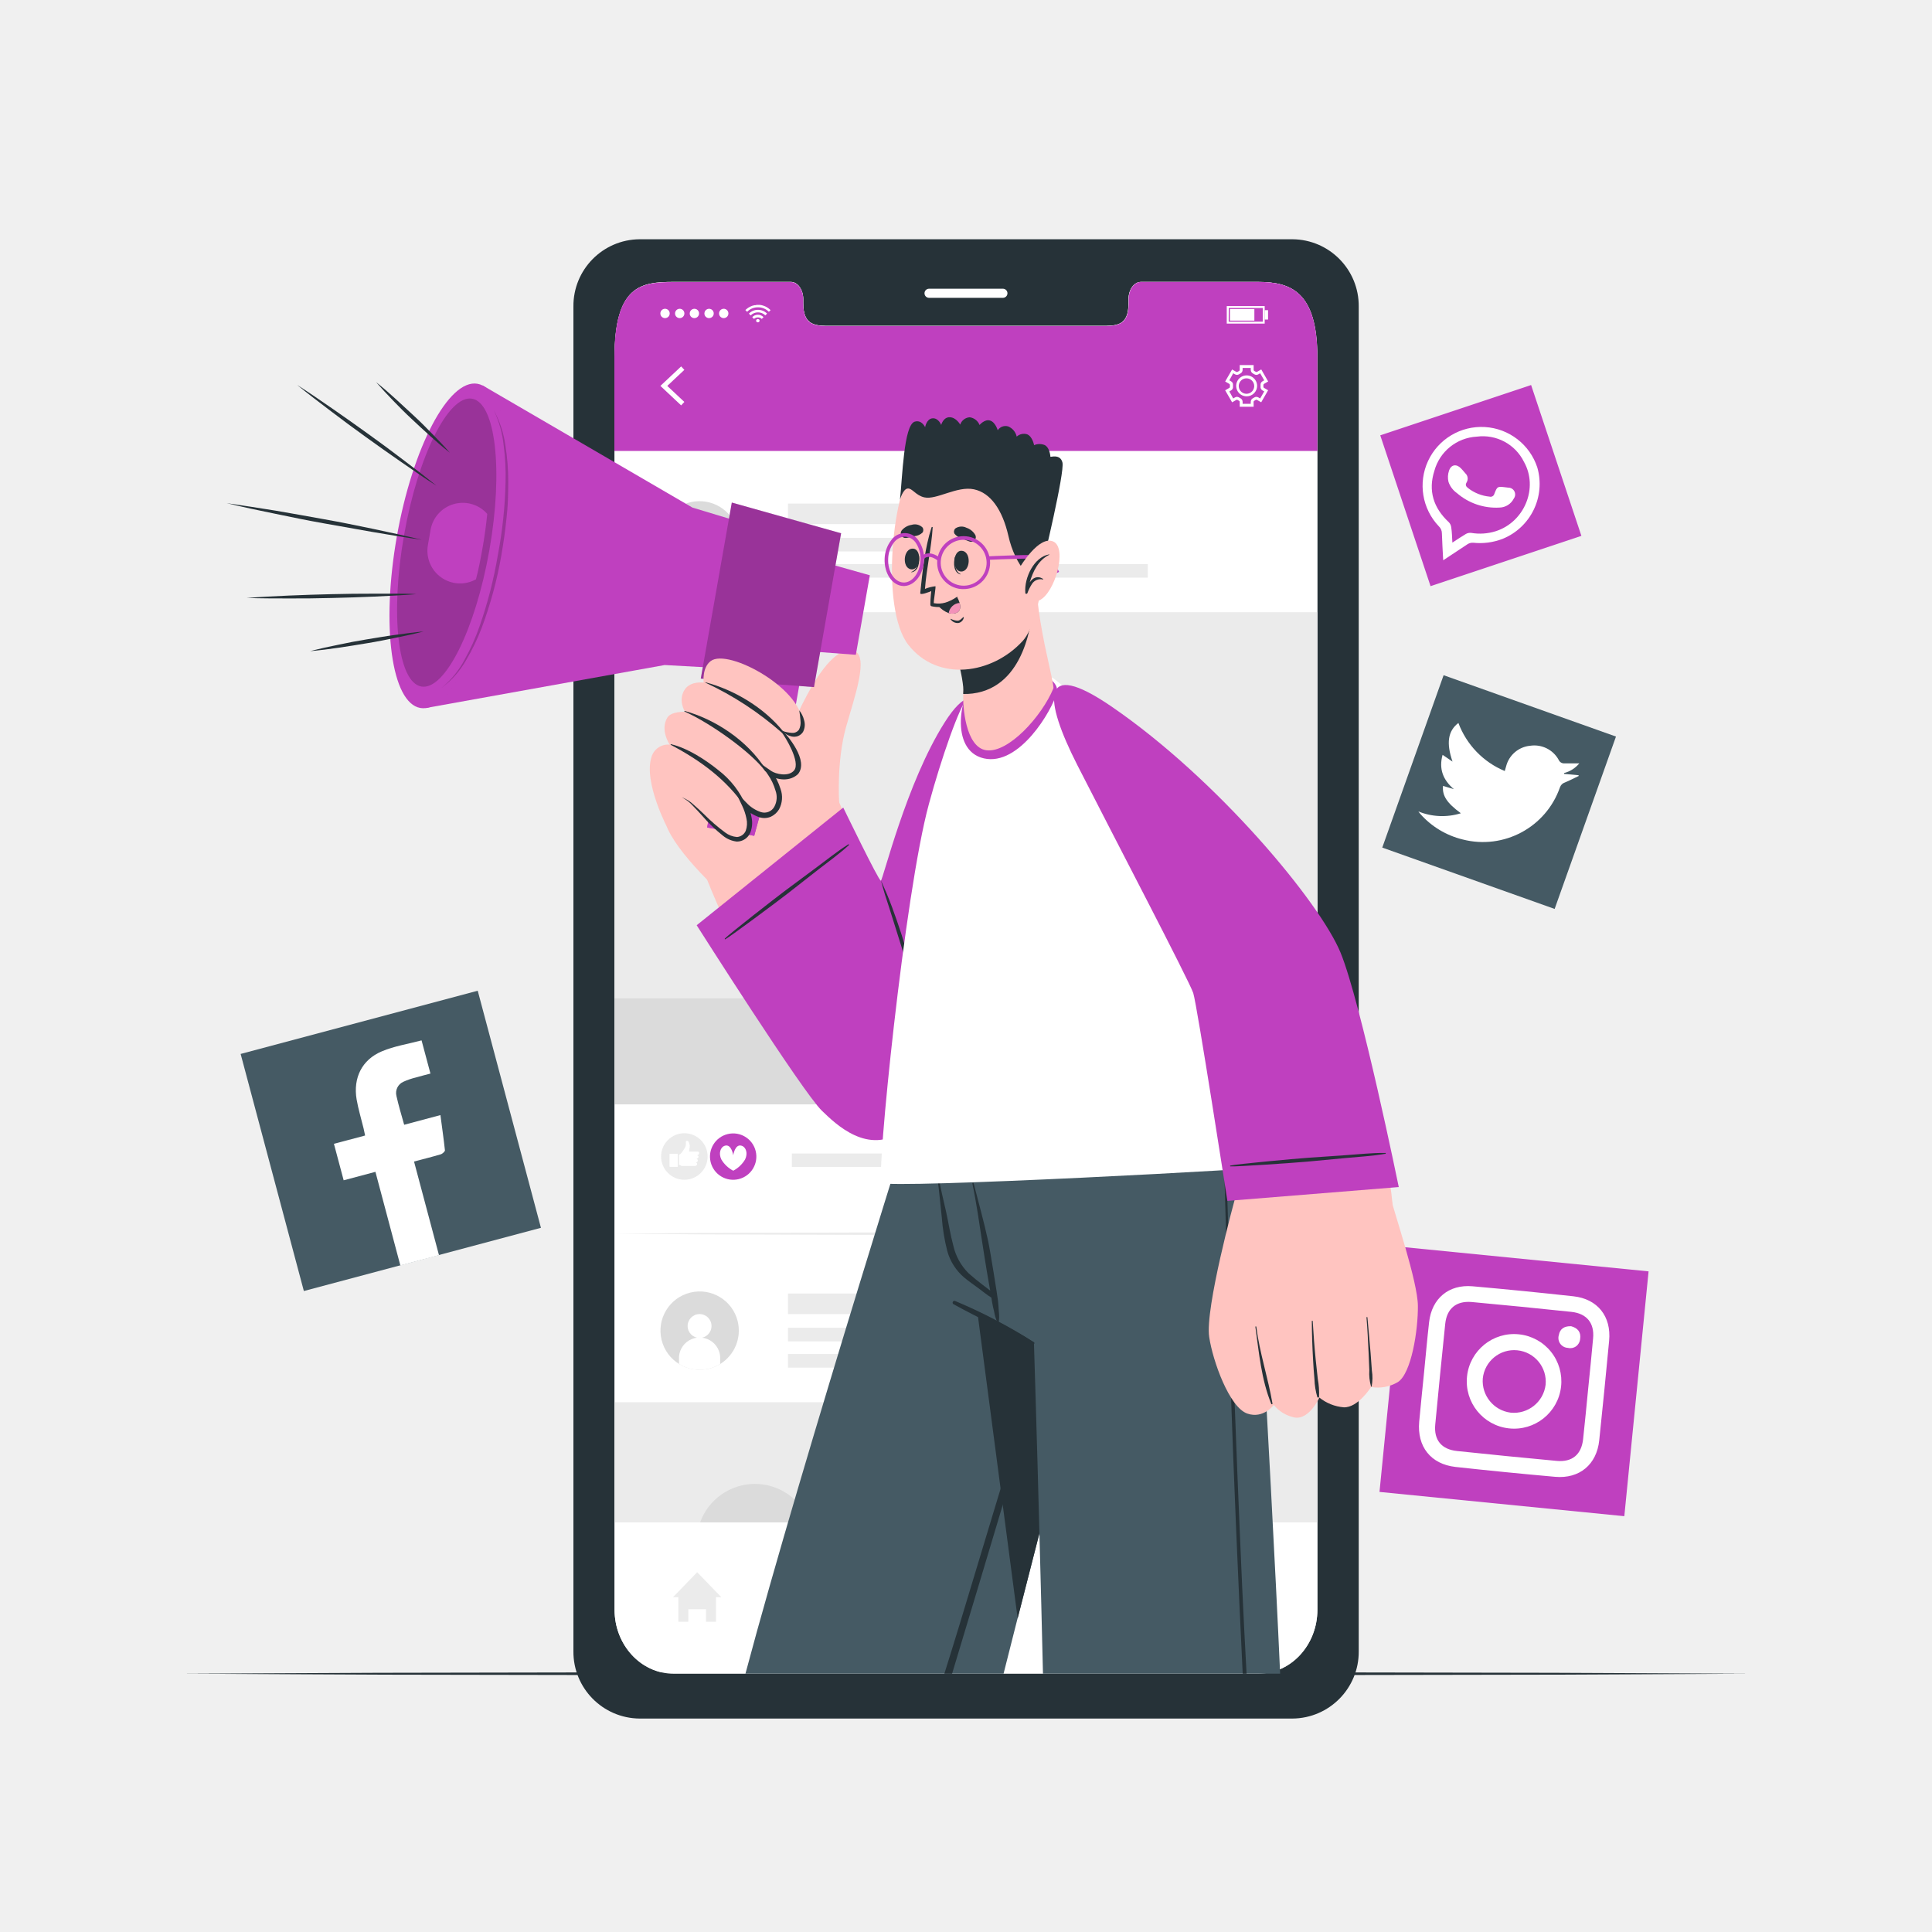
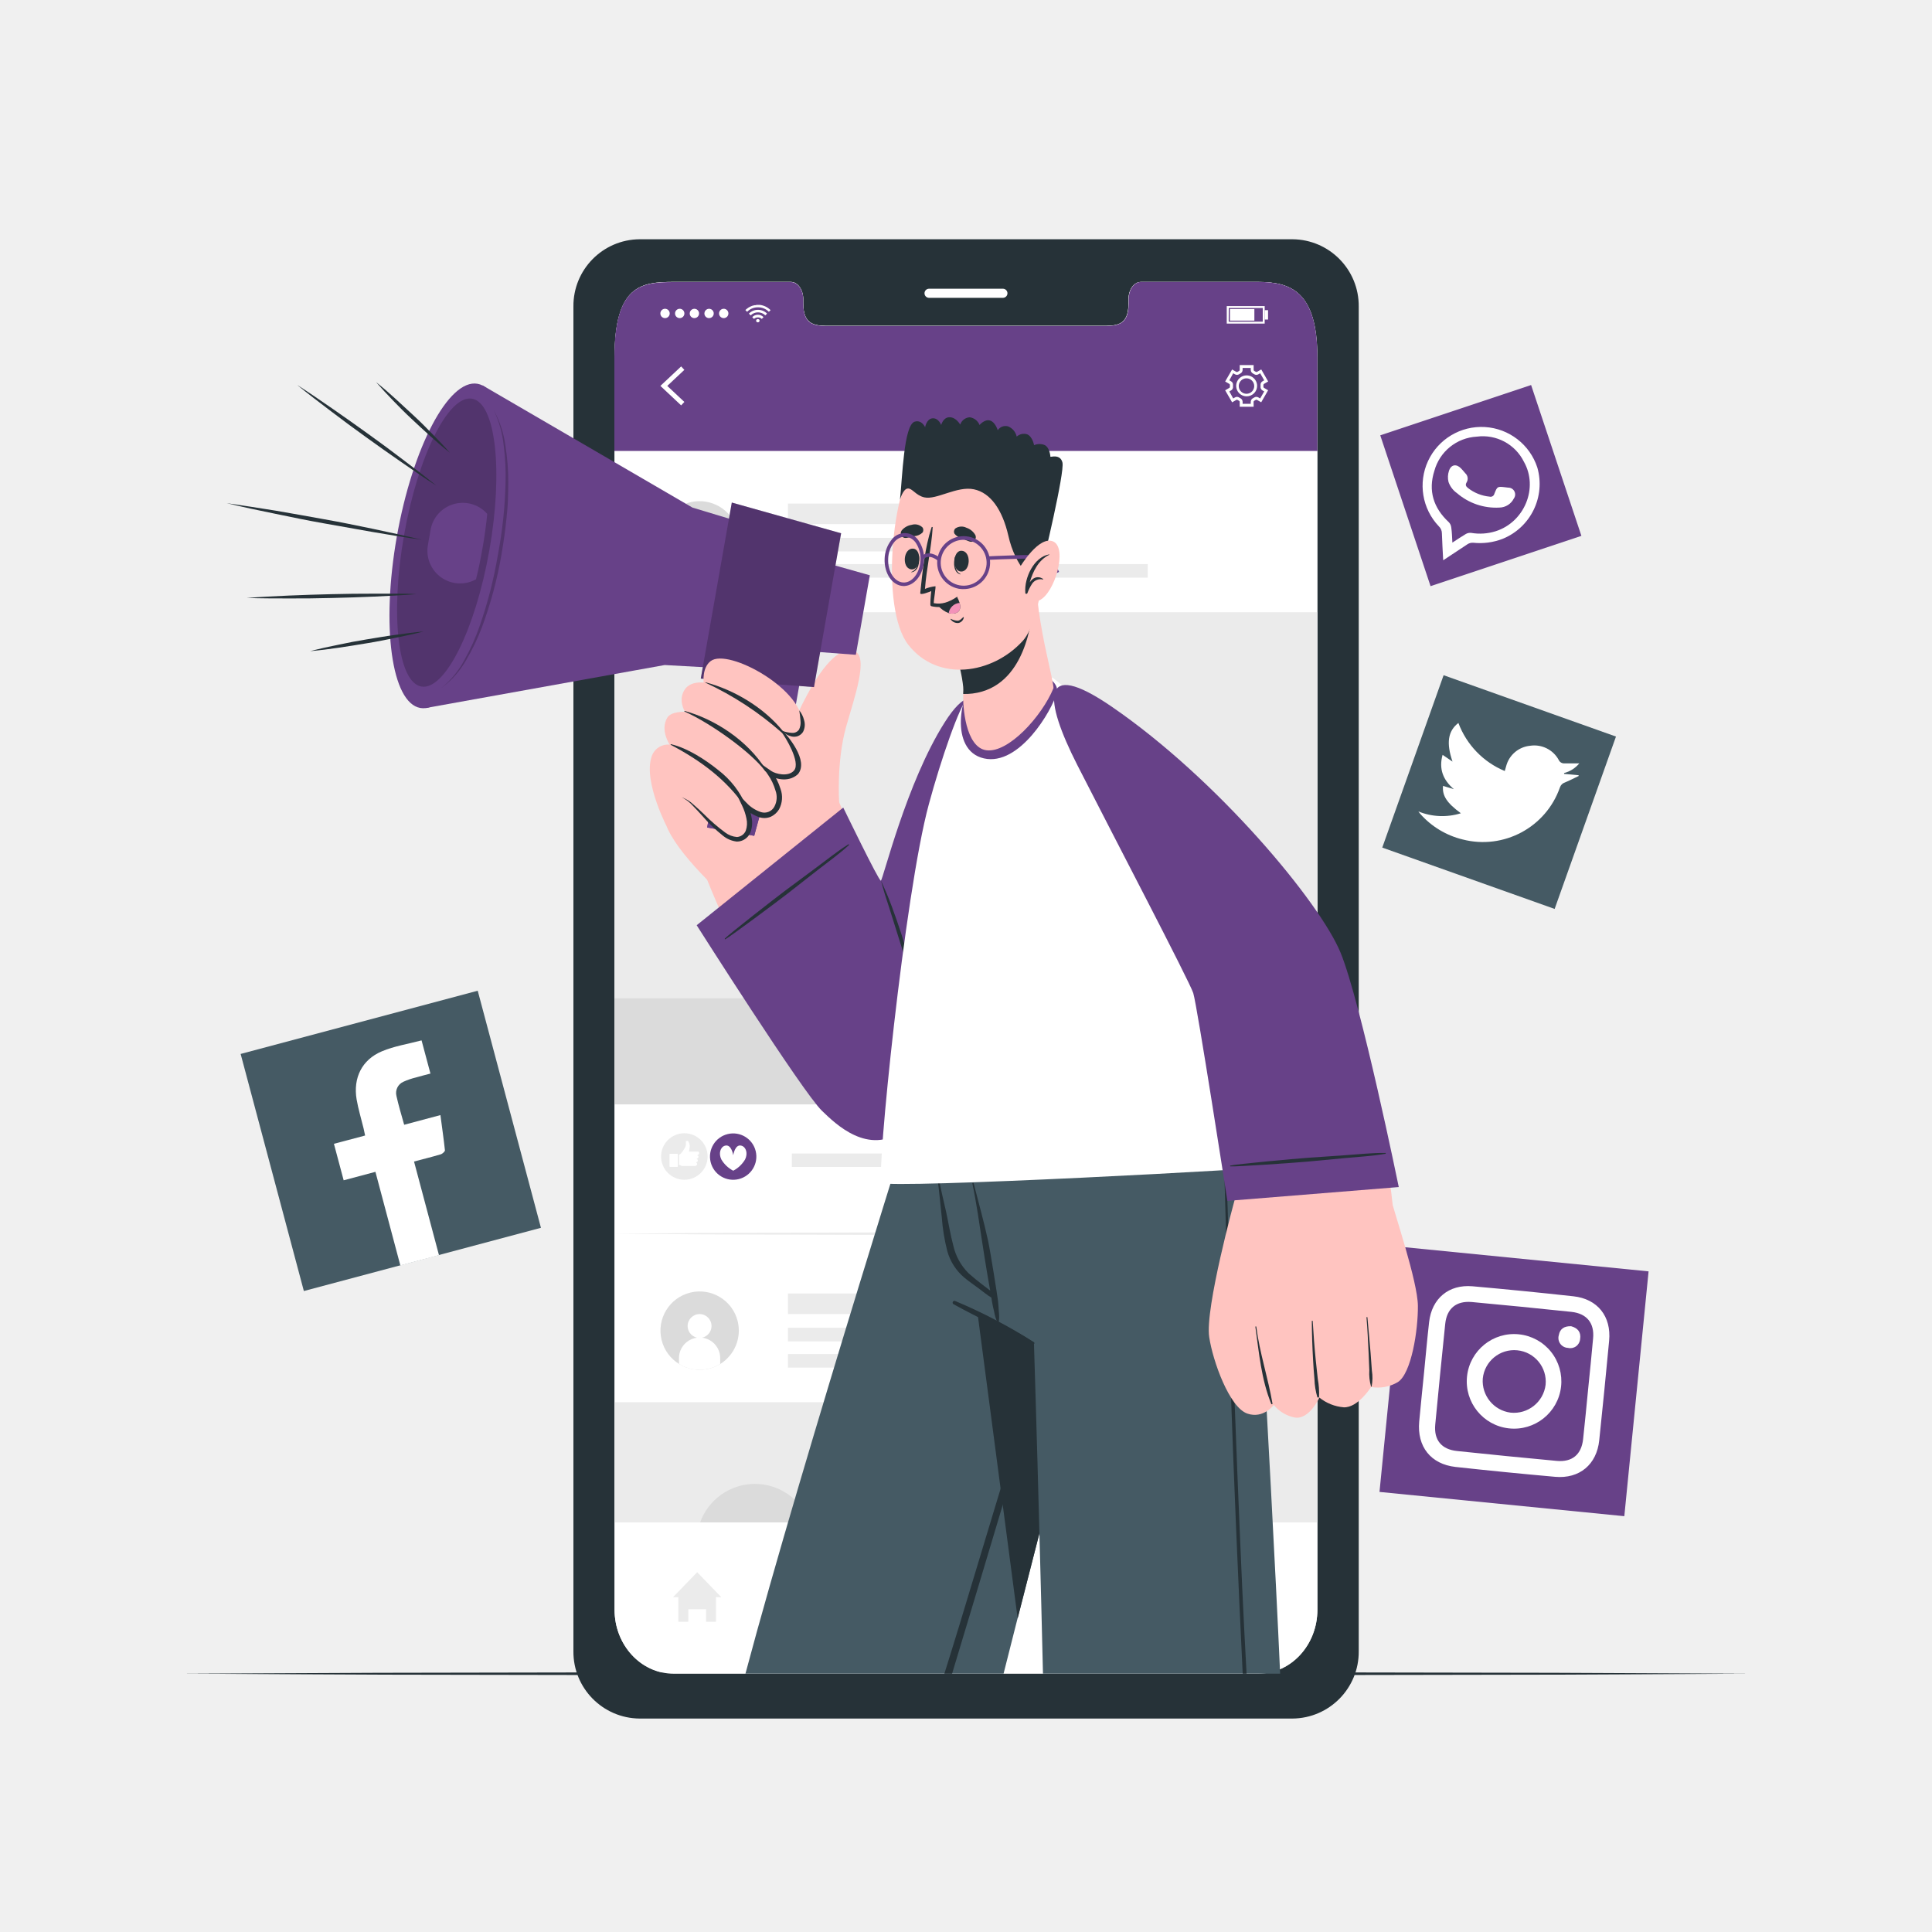
<svg xmlns="http://www.w3.org/2000/svg" viewBox="0 0 500 500">
  <g id="freepik--Floor--inject-194">
    <polygon points="46.98 433.16 97.74 432.92 148.49 432.83 250 432.66 351.51 432.83 402.26 432.92 453.01 433.16 402.26 433.4 351.51 433.49 250 433.66 148.49 433.49 97.74 433.4 46.98 433.16" style="fill:#263238" />
  </g>
  <g id="freepik--Device--inject-194">
    <path d="M334.51,61.92h-169a17.26,17.26,0,0,0-17.11,17.42v348a17.27,17.27,0,0,0,17.11,17.42h169a17.28,17.28,0,0,0,17.13-17.42v-348A17.27,17.27,0,0,0,334.51,61.92Zm6.43,354.67c0,9.16-6.86,16.57-15.31,16.57H174.39c-8.49,0-15.34-7.41-15.34-16.57V92.53c0-18.66,6.85-19.57,15.34-19.57h30.29c1.76,0,3.2,2,3.2,4.48v1.07c0,5.81,3.18,5.83,7.09,5.83h70c4,0,7.09,0,7.09-5.83V77.44c0-2.48,1.42-4.48,3.22-4.48h30.3c8.45,0,15.31,2.48,15.31,19.57Z" style="fill:#263238" />
    <path d="M259.55,77.08H240.44a1.18,1.18,0,0,1-1.18-1.18h0a1.18,1.18,0,0,1,1.18-1.18h19.11a1.18,1.18,0,0,1,1.18,1.18h0A1.18,1.18,0,0,1,259.55,77.08Z" style="fill:#fff" />
    <path d="M340.94,92.53V416.59c0,9.16-6.86,16.57-15.31,16.57H174.39c-8.49,0-15.34-7.41-15.34-16.57V92.53c0-18.66,6.85-19.57,15.34-19.57h30.29c1.76,0,3.2,2,3.2,4.48v1.07c0,5.81,3.18,5.83,7.09,5.83h70c4,0,7.09,0,7.09-5.83V77.44c0-2.48,1.42-4.48,3.22-4.48h30.3C334.08,73,340.94,75.44,340.94,92.53Z" style="fill:#fff" />
-     <path d="M340.94,92.53v24.18H159V92.53C159,73.87,165.9,73,174.38,73h30.3c1.76,0,3.2,2,3.2,4.48v1.07c0,5.81,3.18,5.83,7.08,5.83H285c3.94,0,7.1,0,7.1-5.83V77.44c0-2.48,1.42-4.48,3.21-4.48h30.29C334.08,73,340.94,75.44,340.94,92.53Z" style="fill:#BF40BF" />
+     <path d="M340.94,92.53v24.18H159V92.53C159,73.87,165.9,73,174.38,73h30.3c1.76,0,3.2,2,3.2,4.48v1.07c0,5.81,3.18,5.83,7.08,5.83H285c3.94,0,7.1,0,7.1-5.83V77.44c0-2.48,1.42-4.48,3.21-4.48h30.29C334.08,73,340.94,75.44,340.94,92.53Z" style="fill:#674188" />
    <polygon points="176.28 104.91 170.91 99.87 176.28 94.83 177.11 95.72 172.69 99.87 177.11 104.02 176.28 104.91" style="fill:#fff" />
    <path d="M324.44,105.26h-3.6V104a.31.31,0,0,0-.17-.27c-.14-.07-.27-.15-.4-.23a.31.31,0,0,0-.32,0l-1.08.62-1.8-3.11,1.09-.63a.29.29,0,0,0,.14-.28,1.69,1.69,0,0,1,0-.23,1.77,1.77,0,0,1,0-.23.29.29,0,0,0-.14-.28l-1.09-.63,1.8-3.11,1.08.62a.31.31,0,0,0,.32,0c.13-.08.26-.16.4-.23a.31.31,0,0,0,.17-.27V94.48h3.6v1.25a.31.31,0,0,0,.17.27l.4.23a.31.31,0,0,0,.32,0l1.08-.62,1.79,3.11-1.08.63a.3.3,0,0,0-.15.28,1.77,1.77,0,0,1,0,.23v.22a.28.28,0,0,0,.14.29l1.08.63-1.79,3.11-1.09-.62a.29.29,0,0,0-.31,0l-.4.23a.31.31,0,0,0-.17.27Zm-2.85-.75h2.1V104a1.06,1.06,0,0,1,.57-.94,2.27,2.27,0,0,0,.34-.19,1,1,0,0,1,1.1,0l.43.25,1.05-1.82-.44-.25a1,1,0,0,1-.51-1v-.38a1,1,0,0,1,.52-1l.43-.25-1.05-1.82-.43.25a1,1,0,0,1-1.1,0,2.79,2.79,0,0,0-.33-.19,1.05,1.05,0,0,1-.58-.94v-.5h-2.1v.5a1.05,1.05,0,0,1-.58.94,2.17,2.17,0,0,0-.33.19,1,1,0,0,1-1.1,0l-.43-.25-1,1.82.43.25a1,1,0,0,1,.52,1,1.81,1.81,0,0,0,0,.38,1,1,0,0,1-.52,1l-.43.25,1,1.82.43-.25a1,1,0,0,1,1.1,0,2.79,2.79,0,0,0,.33.19,1.05,1.05,0,0,1,.58.94Zm1.05-1.94a2.71,2.71,0,1,1,2.7-2.7A2.71,2.71,0,0,1,322.64,102.57Zm0-4.66a2,2,0,1,0,1.95,2A2,2,0,0,0,322.64,97.91Z" style="fill:#fff" />
    <g id="freepik--u5Zjqx--inject-194">
      <path d="M199.45,80.24l-.29.29c-.06,0-.11.11-.17.17a3.9,3.9,0,0,0-2.82-1.17,3.86,3.86,0,0,0-2.82,1.17l-.16-.17-.29-.29h0l0,0,.37-.32a4.06,4.06,0,0,1,.86-.55,4.18,4.18,0,0,1,1.13-.38c.19,0,.38,0,.57-.08h.5l.38,0a4.51,4.51,0,0,1,1,.25,4.58,4.58,0,0,1,.71.33,4.48,4.48,0,0,1,.67.47l.31.28Z" style="fill:#fff" />
      <path d="M194.27,81.62c-.15-.16-.3-.31-.46-.46a3.32,3.32,0,0,1,4.71,0l-.46.46a2.68,2.68,0,0,0-3.79,0Z" style="fill:#fff" />
      <path d="M197.6,82.08l-.46.46a1.31,1.31,0,0,0-1-.4,1.35,1.35,0,0,0-1,.4l-.46-.46A2,2,0,0,1,197.6,82.08Z" style="fill:#fff" />
      <path d="M196.58,83a.41.41,0,0,1-.41.41.42.42,0,1,1,0-.83A.41.41,0,0,1,196.58,83Z" style="fill:#fff" />
    </g>
    <path d="M170.9,81.12a1.21,1.21,0,1,1,1.21,1.21A1.21,1.21,0,0,1,170.9,81.12Z" style="fill:#fff" />
    <path d="M174.7,81.12a1.21,1.21,0,1,1,1.21,1.21A1.21,1.21,0,0,1,174.7,81.12Z" style="fill:#fff" />
    <path d="M178.5,81.12a1.21,1.21,0,1,1,1.2,1.21A1.2,1.2,0,0,1,178.5,81.12Z" style="fill:#fff" />
    <path d="M182.3,81.12a1.21,1.21,0,1,1,1.2,1.21A1.2,1.2,0,0,1,182.3,81.12Z" style="fill:#fff" />
    <path d="M186.09,81.12a1.21,1.21,0,1,1,1.21,1.21A1.21,1.21,0,0,1,186.09,81.12Z" style="fill:#fff" />
    <path d="M327.3,83.75h-9.82V79.21h9.82Zm-9.32-.5h8.82V79.71H318Z" style="fill:#fff" />
    <rect x="318.3" y="79.98" width="6.33" height="3" style="fill:#fff" />
    <rect x="327.3" y="80.27" width="0.87" height="2.43" style="fill:#fff" />
    <polygon points="186.68 413.35 185.3 413.35 185.3 419.7 182.72 419.7 182.72 416.46 178.14 416.46 178.14 419.7 175.56 419.7 175.56 413.35 174.17 413.35 180.43 406.89 186.68 413.35" style="fill:#ebebeb" />
    <rect x="310.75" y="406.89" width="15.08" height="2.15" style="fill:#ebebeb" />
    <rect x="310.75" y="412.22" width="15.08" height="2.15" style="fill:#ebebeb" />
    <rect x="310.75" y="417.55" width="15.08" height="2.15" style="fill:#ebebeb" />
    <path d="M186.39,148.52a9.93,9.93,0,0,1-2.93,1.23,10.17,10.17,0,1,1,2.93-1.23Z" style="fill:#dbdbdb" />
    <path d="M184.14,138.73a3.09,3.09,0,1,1-3.09-3.09A3.09,3.09,0,0,1,184.14,138.73Z" style="fill:#fff" />
    <path d="M186.39,147.25v1.27a9.93,9.93,0,0,1-2.93,1.23,10.11,10.11,0,0,1-7.74-1.23v-1.27a5.34,5.34,0,1,1,10.67,0Z" style="fill:#fff" />
    <rect x="203.93" y="130.32" width="64.51" height="5.32" style="fill:#ebebeb" />
    <rect x="203.93" y="139.19" width="56.31" height="3.52" style="fill:#ebebeb" />
    <rect x="203.93" y="145.98" width="93.11" height="3.52" style="fill:#ebebeb" />
    <rect x="159.05" y="158.45" width="181.87" height="127.36" transform="translate(499.96 444.25) rotate(180)" style="fill:#ebebeb" />
    <path d="M180.3,194.65a15.07,15.07,0,1,0,15.07-15.07A15.07,15.07,0,0,0,180.3,194.65Z" style="fill:#dbdbdb" />
    <polygon points="239.8 258.1 340.94 258.1 290.37 189.56 239.8 258.1" style="fill:#c7c7c7" />
    <polygon points="200.16 258.43 283.66 258.43 241.91 213.79 200.16 258.43" style="fill:#dbdbdb" />
    <rect x="159.05" y="258.37" width="181.87" height="27.44" style="fill:#dbdbdb" />
    <path d="M186.39,353a10.19,10.19,0,0,1-2.93,1.22,10.14,10.14,0,1,1,7.46-12.26A10.17,10.17,0,0,1,186.39,353Z" style="fill:#dbdbdb" />
    <path d="M184.14,343.17a3.09,3.09,0,1,1-3.09-3.09A3.09,3.09,0,0,1,184.14,343.17Z" style="fill:#fff" />
    <path d="M186.39,351.69V353a10.19,10.19,0,0,1-2.93,1.22,10.07,10.07,0,0,1-7.74-1.23v-1.27a5.34,5.34,0,1,1,10.67,0Z" style="fill:#fff" />
    <rect x="203.93" y="334.76" width="82.97" height="5.32" style="fill:#ebebeb" />
    <rect x="203.93" y="343.63" width="105.91" height="3.52" style="fill:#ebebeb" />
    <rect x="203.93" y="350.42" width="36.08" height="3.52" style="fill:#ebebeb" />
    <rect x="159.05" y="362.89" width="181.87" height="31.11" style="fill:#ebebeb" />
    <path d="M209.55,394H181.19a15.07,15.07,0,0,1,28.36,0Z" style="fill:#dbdbdb" />
    <circle cx="177.11" cy="299.3" r="6.02" style="fill:#ebebeb" />
    <g id="freepik--xsrjp0--inject-194">
      <path d="M176.29,301.7c-.16-.1-.3-.25-.51-.23s-.06-.05-.06-.1c0-.8,0-1.6,0-2.4a.13.13,0,0,1,.07-.14c.61-.31.88-.92,1.26-1.44a2.41,2.41,0,0,0,.44-1.82c0-.18.06-.26.22-.3a.41.41,0,0,1,.46.15,3.25,3.25,0,0,1,.35,1.05,4.61,4.61,0,0,1-.11.9c0,.22-.08.44-.12.66.05,0,.11,0,.17,0h2c.29,0,.43.08.47.27a.54.54,0,0,1-.3.59c-.05,0-.14,0-.15.08s.09.07.14.11c.24.16.2.51-.09.71-.06.05-.2,0-.2.13s.12.08.18.13a.46.46,0,0,1-.2.71.61.61,0,0,0-.12.05s-.06,0,0,.09a.4.4,0,0,1,0,.72l-.08.06a.58.58,0,0,1-.36.08h-3.19A.4.4,0,0,1,176.29,301.7Z" style="fill:#fff;fill-rule:evenodd" />
      <path d="M173.27,300.29v-1.53c0-.11,0-.16.14-.16h1.86c.12,0,.14,0,.14.15v3.08c0,.13,0,.17-.16.16h-1.81c-.15,0-.17-.05-.17-.19C173.28,301.3,173.27,300.8,173.27,300.29Z" style="fill:#fff;fill-rule:evenodd" />
    </g>
-     <path d="M183.91,300.73a6,6,0,1,1,7.28,4.42A6,6,0,0,1,183.91,300.73Z" style="fill:#BF40BF" />
+     <path d="M183.91,300.73a6,6,0,1,1,7.28,4.42A6,6,0,0,1,183.91,300.73Z" style="fill:#674188" />
    <path d="M192.83,300.06a7.74,7.74,0,0,1-3.07,2.92,7.73,7.73,0,0,1-3.08-2.92c-.75-1.53-.27-3.19.92-3.55,1.72-.52,2.16,2.47,2.16,2.47s.44-3,2.15-2.47C193.11,296.87,193.59,298.53,192.83,300.06Z" style="fill:#fff" />
    <rect x="204.93" y="298.52" width="85.45" height="3.48" style="fill:#ebebeb" />
    <polygon points="159.04 319.27 181.78 319.09 204.51 319.02 249.98 318.9 295.45 319.02 318.18 319.09 340.92 319.27 318.18 319.45 295.45 319.52 249.98 319.65 204.51 319.52 181.78 319.45 159.04 319.27" style="fill:#ebebeb" />
  </g>
  <g id="freepik--Icons--inject-194">
    <rect x="69.38" y="263.51" width="63.5" height="63.5" transform="translate(-72.65 36.02) rotate(-14.93)" style="fill:#455a64" />
    <path d="M97.16,303.27l-8.22,2.19c-.86-3.21-1.67-6.24-2.52-9.44l8.07-2.15c-.16-.73-.26-1.3-.4-1.86-.61-2.5-1.37-5-1.8-7.49-.93-5.56,1.37-10.27,6.54-12.44,3.22-1.36,6.78-1.9,10.27-2.83.79,2.93,1.5,5.6,2.3,8.59-1.25.33-2.5.64-3.73,1a17.78,17.78,0,0,0-3.25,1.11,3.17,3.17,0,0,0-1.82,3.68c.54,2.44,1.26,4.84,2,7.46l9.38-2.51c.42,3.2.85,6.16,1.17,9.13,0,.29-.59.83-1,1-2.25.67-4.52,1.24-7,1.89,2.16,8.13,4.29,16.12,6.46,24.24l-10,2.66C101.48,319.44,99.34,311.45,97.16,303.27Z" style="fill:#fff" />
-     <rect x="360.02" y="325.71" width="63.67" height="63.67" transform="translate(37.15 -36.88) rotate(5.66)" style="fill:#BF40BF" />
+     <rect x="360.02" y="325.71" width="63.67" height="63.67" transform="translate(37.15 -36.88) rotate(5.66)" style="fill:#674188" />
    <path d="M416.44,347c.6-6.34-3-10.84-9.24-11.52q-13-1.43-26.1-2.59c-6.16-.54-10.55,3.14-11.25,9.27-.49,4.34-.87,8.69-1.3,13s-.87,8.5-1.26,12.75c-.59,6.49,3,11,9.37,11.73q12.9,1.41,25.82,2.56c6.3.55,10.75-3.19,11.4-9.45Q415.23,359.88,416.44,347Zm-6.73,25.44c-.44,4-2.82,6-6.83,5.64q-12.92-1.2-25.82-2.56c-4-.42-6-2.85-5.62-6.84q1.23-13,2.58-26.05c.41-4,2.86-6,6.84-5.67q12.92,1.19,25.82,2.55c4,.43,6,2.92,5.61,6.89-.38,4.34-.84,8.68-1.27,13S410.19,368.08,409.71,372.42Z" style="fill:#fff" />
    <path d="M393.1,345.32A12.24,12.24,0,1,0,404,358.88,12.23,12.23,0,0,0,393.1,345.32Zm-2.17,20.27a8.27,8.27,0,0,1-7.19-8.81A8.16,8.16,0,0,1,400,358.39,8.26,8.26,0,0,1,390.93,365.59Z" style="fill:#fff" />
    <path d="M408.93,346.59a2.55,2.55,0,0,1-3.16,2.24,2.57,2.57,0,0,1-2.35-3.3c.3-1.69,1.49-2.37,3.2-2.3C408.32,343.69,409.24,344.78,408.93,346.59Z" style="fill:#fff" />
    <rect x="364.31" y="181.3" width="47.35" height="47.35" transform="translate(91.17 -118.21) rotate(19.59)" style="fill:#455a64" />
    <path d="M367.07,210a16.3,16.3,0,0,0,11,.47c-3.66-2.7-4.85-4.54-4.62-7.08l2.8.84c-2.79-2.39-3.92-5.24-2.91-8.88l2.57,1.75c-1.64-4.79-1.21-7.9,1.52-10a21.71,21.71,0,0,0,12,12.44c.14-.47.23-.83.34-1.18A7.12,7.12,0,0,1,396,193a7.2,7.2,0,0,1,7.4,3.68,1.5,1.5,0,0,0,1.44.88c1.26,0,2.51,0,3.88,0a7.47,7.47,0,0,1-3.93,2.5,1.69,1.69,0,0,1,0,.23l3.71.33.09.19c-1.19.57-2.37,1.19-3.59,1.69a2,2,0,0,0-1.28,1.25,21.11,21.11,0,0,1-25.2,13.5,21.42,21.42,0,0,1-10.95-6.61C367.41,210.41,367.24,210.19,367.07,210Z" style="fill:#fff" />
-     <rect x="362.66" y="105.09" width="41.15" height="41.15" transform="translate(-20.07 127.68) rotate(-18.44)" style="fill:#BF40BF" />
+     <rect x="362.66" y="105.09" width="41.15" height="41.15" transform="translate(-20.07 127.68) rotate(-18.44)" style="fill:#674188" />
    <path d="M373.5,145c-.13-2.45-.27-4.72-.34-7a2.45,2.45,0,0,0-.79-1.79A15.22,15.22,0,1,1,397.86,121a15.34,15.34,0,0,1-9,18.46,16.32,16.32,0,0,1-7.61,1,2.43,2.43,0,0,0-1.41.35C377.75,142.18,375.72,143.52,373.5,145Zm2.37-4.57c1.3-.84,2.39-1.59,3.53-2.26a2.27,2.27,0,0,1,1.33-.26,13.54,13.54,0,0,0,6.32-.42c7.48-2.35,11.16-11.25,7.33-18A11.87,11.87,0,0,0,382.21,113a12.06,12.06,0,0,0-11,8.86c-1.64,5.13-.24,9.59,3.72,13.26a2.29,2.29,0,0,1,.65,1.35C375.77,137.72,375.79,139,375.87,140.39Z" style="fill:#fff" />
    <path d="M375,121.83c.54-1.65,1.95-1.83,3.12-.6.46.48.59.65,1.07,1.22a1.87,1.87,0,0,1,.36,2.41c-.37.63-.18,1,.35,1.43a10.71,10.71,0,0,0,5.61,2.24,1,1,0,0,0,1.23-.74c.76-1.93.79-1.92,2.86-1.68l.71.09a1.77,1.77,0,0,1,1.46,2.83,4.25,4.25,0,0,1-3.71,2.33,15.46,15.46,0,0,1-11-3.74,5.86,5.86,0,0,1-2.19-2.9A5.15,5.15,0,0,1,375,121.83Z" style="fill:#fff" />
  </g>
  <g id="freepik--Character--inject-194">
    <path d="M238.4,280.85s-7.07,22.4-16,51.56c-9.92,32.41-22.14,73.15-29.48,100.74h66.8c1.12-4.44,2.34-9.24,3.63-14.34l5.64-22c5.34-20.79,11.22-43.52,16.35-63.29,7.69-29.63,13.69-52.64,13.69-52.64Z" style="fill:#455a64" />
    <path d="M286.08,297.11c-1.44,5.13-3.25,10.17-4.84,15.24s-3.23,10.39-4.83,15.59q-4.76,15.45-9.44,30.91-9.39,30.91-18.72,61.86c-1.25,4.15-2.56,8.29-3.85,12.44h2q3.59-11.92,7.18-23.86,9.42-31.41,18.77-62.85,4.68-15.79,9.31-31.61c1.55-5.33,3-10.67,4.55-16C287,296.17,286.66,295,286.08,297.11Z" style="fill:#263238" />
    <path d="M245.29,280.85c4.21,32.57,12.23,93.65,18.08,138,13.69-53.69,35.68-138,35.68-138Z" style="fill:#263238" />
    <path d="M269,396.78c.33,12.26.66,25.09.92,36.37h61.38c-1.25-27.88-3.4-67.23-5.2-98.95-1.7-30.13-3.1-53.35-3.1-53.35H240.36s1.4,29,8,52c.53,1.9,1.11,3.77,1.74,5.56a108.14,108.14,0,0,1,17.48,9S268.32,370.74,269,396.78Z" style="fill:#455a64" />
    <path d="M321.61,433.15h1Q322,422.07,321.49,411c-1.78-39.9-3.18-79.83-4.5-119.74,0-.32-.5-.35-.49,0,.67,22.57,1.26,45.15,2,67.72Q319.79,396,321.61,433.15Z" style="fill:#263238" />
    <path d="M247.16,336.68a133.25,133.25,0,0,1,20.46,10.72.24.24,0,0,1-.22.42c-6.9-3.36-13.95-6.59-20.66-10.31A.47.47,0,0,1,247.16,336.68Z" style="fill:#263238" />
    <path d="M242.88,304.58c.57,3.07,1.31,6.11,2,9.16.62,2.86,1.07,5.78,1.83,8.6a14.6,14.6,0,0,0,4,7.22c1.12,1,2.36,2,3.56,2.92.64.51,1.34,1,2,1.53-.09-.4-.16-.82-.23-1.23-.21-1.17-.4-2.33-.6-3.49-.43-2.59-.85-5.18-1.24-7.77-.78-5.09-1.5-10.23-2.56-15.27a.17.17,0,0,1,.32-.08c1.27,5,2.67,9.94,3.77,15,.54,2.47,2.48,14.67,2.56,15.53s.16,1.78.2,2.68a10.92,10.92,0,0,1,0,2.74c-.05.22-.32.18-.42,0h0a11.25,11.25,0,0,1-.78-2.65c-.22-.87-.42-1.75-.57-2.64-.06-.32-.1-.64-.15-1-1.2-.73-2.32-1.69-3.44-2.51s-2.44-1.73-3.59-2.69a13.81,13.81,0,0,1-4.38-6.84,50,50,0,0,1-1.43-8.77c-.39-3.46-.67-6.95-1.16-10.4C242.53,304.46,242.84,304.37,242.88,304.58Z" style="fill:#263238" />
    <path d="M253.82,200.24c-4.1,32.68-11.26,87.49-22.85,91.92-2,.77-10.54,2.46-16.37-4.1C204.77,277,187.77,239.68,183,227.67c-2.11-5.32,32.59-22.68,35.56-17.33,4.16,7.49,8.53,18.77,9.35,18.39,1.39-.63,3.75-14.54,13-34.08C252.46,170.37,255.35,188.09,253.82,200.24Z" style="fill: rgb(255, 196, 192);" />
    <path d="M172.94,214.77c3.42,7.34,16.28,19.61,20.52,21.38s25.83-19.39,25.28-24.08-14-28.49-21.37-32.16S169.41,207.17,172.94,214.77Z" style="fill: rgb(255, 196, 192);" />
    <path d="M217.17,207.62s-.71-10.51,1.78-19.44c2.1-7.51,6.07-18.43,2.07-19.71-8.2-2.63-18.08,24.6-18.08,24.6s-2.44,12.71,5.46,16A8.51,8.51,0,0,0,217.17,207.62Z" style="fill: rgb(255, 196, 192);" />
-     <polygon points="195.19 216.3 183.02 214.16 189.23 178.91 204.63 181.62 195.19 216.3" style="fill:#BF40BF" />
-     <polygon points="204.63 181.62 201.03 194.85 195.19 216.31 183.01 214.16 189.23 178.91 204.63 181.62" style="fill:#BF40BF" />
+     <polygon points="195.19 216.3 183.02 214.16 189.23 178.91 204.63 181.62 195.19 216.3" style="fill:#674188" />
+     <polygon points="204.63 181.62 201.03 194.85 195.19 216.31 183.01 214.16 189.23 178.91 204.63 181.62" style="fill:#674188" />
    <polygon points="204.63 181.62 201.03 194.85 186.86 192.35 189.23 178.91 204.63 181.62" style="opacity:0.1" />
-     <rect x="187.12" y="170.72" width="19.46" height="14.78" transform="translate(33.9 -31.46) rotate(10)" style="fill:#BF40BF" />
-     <polygon points="221.49 169.46 206.34 168.32 210.49 144.76 225.11 148.88 221.49 169.46" style="fill:#BF40BF" />
-     <polygon points="203.65 138.75 197.53 173.52 172.02 172.11 110.17 183.24 124.89 99.74 179.2 131.36 203.65 138.75" style="fill:#BF40BF" />
-     <ellipse cx="116.17" cy="141.25" rx="42.6" ry="13.69" transform="translate(-43.1 231.15) rotate(-80)" style="fill:#BF40BF" />
+     <rect x="187.12" y="170.72" width="19.46" height="14.78" transform="translate(33.9 -31.46) rotate(10)" style="fill:#674188" />
+     <polygon points="221.49 169.46 206.34 168.32 210.49 144.76 225.11 148.88 221.49 169.46" style="fill:#674188" />
+     <polygon points="203.65 138.75 197.53 173.52 172.02 172.11 110.17 183.24 124.89 99.74 179.2 131.36 203.65 138.75" style="fill:#674188" />
+     <ellipse cx="116.17" cy="141.25" rx="42.6" ry="13.69" transform="translate(-43.1 231.15) rotate(-80)" style="fill:#674188" />
    <ellipse cx="115.6" cy="140.41" rx="37.82" ry="11.21" transform="translate(-42.74 229.89) rotate(-80)" style="opacity:0.2" />
-     <path d="M124.85,142c-.49,2.74-1,5.39-1.67,7.93a8.46,8.46,0,0,1-12.44-8.86l.69-3.94A8.45,8.45,0,0,1,126.1,133C125.81,135.94,125.39,139,124.85,142Z" style="fill:#BF40BF" />
-     <polygon points="210.66 177.82 181.36 175.62 189.39 130.06 217.68 138.01 210.66 177.82" style="fill:#BF40BF" />
+     <path d="M124.85,142c-.49,2.74-1,5.39-1.67,7.93a8.46,8.46,0,0,1-12.44-8.86l.69-3.94A8.45,8.45,0,0,1,126.1,133C125.81,135.94,125.39,139,124.85,142Z" style="fill:#674188" />
+     <polygon points="210.66 177.82 181.36 175.62 189.39 130.06 217.68 138.01 210.66 177.82" style="fill:#674188" />
    <polygon points="210.66 177.82 181.36 175.62 189.39 130.06 217.68 138.01 210.66 177.82" style="opacity:0.2" />
    <path d="M127.79,106.15a26.58,26.58,0,0,1,3,9.06,60,60,0,0,1,.75,9.56c0,1.6-.05,3.2-.1,4.79s-.21,3.19-.38,4.78-.34,3.18-.58,4.76-.47,3.16-.75,4.73a104.74,104.74,0,0,1-5,18.49,54.07,54.07,0,0,1-4.16,8.64,22.76,22.76,0,0,1-6.35,7.1,23.32,23.32,0,0,0,6-7.32,53.8,53.8,0,0,0,3.89-8.66,112,112,0,0,0,4.73-18.41,114.37,114.37,0,0,0,2-18.9,60.19,60.19,0,0,0-.49-9.49A27.57,27.57,0,0,0,127.79,106.15Z" style="opacity:0.2" />
    <path d="M97.33,98.9c1.73,1.37,3.4,2.83,5,4.29s3.26,3,4.86,4.48,3.17,3.06,4.71,4.65l2.29,2.38c.74.82,1.51,1.62,2.23,2.46-.88-.68-1.71-1.4-2.57-2.1l-2.49-2.19c-1.65-1.45-3.26-3-4.86-4.48s-3.17-3.06-4.7-4.65S98.78,100.57,97.33,98.9Z" style="fill:#263238" />
    <path d="M109.63,163.42c-2.41.63-4.85,1.15-7.28,1.65s-4.88,1-7.33,1.39-4.9.83-7.37,1.17l-3.7.5c-1.23.13-2.47.29-3.71.39,1.2-.32,2.42-.58,3.63-.88l3.65-.77c2.43-.52,4.88-1,7.33-1.39s4.9-.83,7.37-1.16S107.15,163.64,109.63,163.42Z" style="fill:#263238" />
    <path d="M63.83,154.75c3.65-.28,7.3-.46,11-.62s7.3-.27,10.95-.36,7.31-.14,11-.13h5.48c1.83,0,3.66,0,5.49.13-1.83.15-3.65.24-5.48.36l-5.48.27c-3.65.17-7.3.26-11,.36s-7.31.13-11,.12S67.49,154.88,63.83,154.75Z" style="fill:#263238" />
    <path d="M76.92,99.63c3.12,2,6.18,4.1,9.23,6.21s6.07,4.26,9.08,6.42,6,4.36,8.94,6.61l4.42,3.37c1.45,1.16,2.92,2.28,4.36,3.46-1.57-1-3.1-2-4.65-3.06l-4.58-3.15c-3.06-2.1-6.07-4.26-9.08-6.42s-6-4.37-8.94-6.61S79.8,102,76.92,99.63Z" style="fill:#263238" />
    <path d="M109.14,139.68c-4.24-.58-8.47-1.27-12.69-2s-8.43-1.5-12.64-2.24-8.41-1.61-12.6-2.48l-6.29-1.31c-2.08-.48-4.18-.92-6.26-1.43,2.12.29,4.24.63,6.35.94l6.34,1c4.22.7,8.43,1.5,12.64,2.24s8.41,1.61,12.6,2.48S105,138.69,109.14,139.68Z" style="fill:#263238" />
    <path d="M207.63,187.84c-.47,4.26-5.23,1.28-5.23,1.28s5.82,5.94,3.64,10.16c-2.11,4.05-7.73.24-8.14,0,.31.32,5.51,5.92,2.89,9.93s-7.72-.63-8-.94c.19.39,2.67,5.59,0,8.18-4.62,4.45-11.31-8.68-16.31-10.07,0,0-3.33,8.2-3.48,8.42,0,0-6.62-12.35-4.36-19a4.48,4.48,0,0,1,4.68-3.09s-2.57-3.74-.61-7c1-1.65,4.56-1.5,4.56-1.5s-1.94-3.09,0-5.84c1.53-2.2,4.84-1.71,4.84-1.71s-.49-3.82,1.81-5.57C188.47,167.59,208.61,178.71,207.63,187.84Z" style="fill: rgb(255, 196, 192);" />
    <path d="M182.58,176.68a.06.06,0,0,1,0-.11c7.52,2,15.15,6.58,20.07,12.68.16.2-.1.55-.32.36A82,82,0,0,0,182.58,176.68Z" style="fill:#263238" />
    <path d="M177.13,184.13c-.08,0,0-.17.07-.14,7.73,2.14,16.18,7.5,21,15.19.16.27.05.67-.17.38C194.46,194.69,183.92,187.16,177.13,184.13Z" style="fill:#263238" />
    <path d="M192.9,208.89c-4.93-7.2-11.67-12.1-19.31-16.13-.1,0,0-.19.08-.16,4.27,1,8.88,4,12.26,6.73a22.9,22.9,0,0,1,7.22,9.39C193.21,208.87,193,209,192.9,208.89Z" style="fill:#263238" />
    <path d="M202.55,189.11c.19.24-.37.26-.19.5.79,1,4.95,7.68,3.13,9.8-1.46,1.7-4.76.91-5.9.11l-2.89-2,2,2.89a14.17,14.17,0,0,1,2,4.19,5.12,5.12,0,0,1-.31,4.19,2.94,2.94,0,0,1-3.43,1.39,9,9,0,0,1-3.75-2.4l-2.93-3,1.79,3.74a13.69,13.69,0,0,1,1.1,3.27A5.67,5.67,0,0,1,193,215a2.67,2.67,0,0,1-2.28,1.62,5.86,5.86,0,0,1-3.05-1.17,46.56,46.56,0,0,1-5.47-4.73c-.88-.84-1.77-1.68-2.7-2.48a8.76,8.76,0,0,0-3.11-1.92,9.39,9.39,0,0,1,2.88,2.17c.86.86,1.67,1.76,2.49,2.66a39.18,39.18,0,0,0,5.33,5.12,6.82,6.82,0,0,0,3.63,1.53,3.78,3.78,0,0,0,3.44-2.27,6.82,6.82,0,0,0,.34-4,14.85,14.85,0,0,0-1.16-3.66l-1.14.78a10.22,10.22,0,0,0,4.41,2.88,4.28,4.28,0,0,0,2.88-.16,4.89,4.89,0,0,0,2.12-1.9,6.49,6.49,0,0,0,.39-5.31,15.49,15.49,0,0,0-2.31-4.57l-.88.88c1.5,1,5.08,2.25,7.68-.1C209.46,196.87,203.69,190.24,202.55,189.11Z" style="fill:#263238" />
    <path d="M202.4,189.12a8.66,8.66,0,0,0,2.58.55,2,2,0,0,0,1.82-.87,4.06,4.06,0,0,0,.37-2.27c-.06-.86-.17-1.76-.32-2.69a6.69,6.69,0,0,1,1.25,2.55,4,4,0,0,1-.29,3.05,2.78,2.78,0,0,1-1.33,1.07,3,3,0,0,1-1.61.09A4.63,4.63,0,0,1,202.4,189.12Z" style="fill:#263238" />
-     <path d="M180.3,239.45,218.23,209s9.19,19,9.73,18.92,6.56-25.29,16.54-41,12.38,1.34,10.26,14.3-12.1,84.79-21.07,91.37-17.4-1.66-21-5.15C207.66,282.57,180.3,239.45,180.3,239.45Z" style="fill:#BF40BF" />
+     <path d="M180.3,239.45,218.23,209s9.19,19,9.73,18.92,6.56-25.29,16.54-41,12.38,1.34,10.26,14.3-12.1,84.79-21.07,91.37-17.4-1.66-21-5.15C207.66,282.57,180.3,239.45,180.3,239.45Z" style="fill:#674188" />
    <path d="M187.6,242.88c1.19-1.22,13.11-10.52,15.74-12.48l7.92-5.88c2.72-2,5.41-4.21,8.29-6a.12.12,0,0,1,.15.19c-2.5,2.3-5.32,4.3-8,6.39s-5.27,4.14-7.91,6.19-14.64,11-16.08,11.79C187.59,243.14,187.52,243,187.6,242.88Z" style="fill:#263238" />
    <path d="M228,227.87c1,2.24,2,4.54,2.84,6.84s1.68,4.65,2.43,7,1.43,4.73,2,7.14a64.12,64.12,0,0,1,1.37,7.29c-.37-1.19-.67-2.38-1-3.55s-.7-2.36-1.07-3.54l-2.2-7-2.2-7L229,231.43C228.66,230.24,228.29,229.06,228,227.87Z" style="fill:#263238" />
    <path d="M228.14,306.11c1.64,1.63,102.49-3.71,103-4.36,1.33-1.78-34.74-109.11-58.38-126.09-5.08-3.65-18.74,1.24-22.25,4.76-2.2,2.21-7,16.16-10.12,27.69C234.09,231.21,226.71,304.68,228.14,306.11Z" style="fill:#fff" />
-     <path d="M252.56,175.89c-4,3-7.06,18.31,2.08,20.38s17.62-12.36,18.87-17S261.21,169.47,252.56,175.89Z" style="fill:#BF40BF" />
+     <path d="M252.56,175.89c-4,3-7.06,18.31,2.08,20.38s17.62-12.36,18.87-17S261.21,169.47,252.56,175.89Z" style="fill:#674188" />
    <path d="M255.3,194.17c5.67.73,14.28-8.72,17.31-16,.21-.5-1-5.37-2.26-11.37-.73-3.64-1.45-7.71-1.85-11.48l-23,8.21s3.15,7.65,3.8,14.22a8.13,8.13,0,0,1,0,1.56c0,.07,0,.16,0,.26C249.11,182.58,249.82,193.47,255.3,194.17Z" style="fill: rgb(255, 196, 192);" />
    <path d="M267.41,155.74c-.24,4.78-2.05,22-15.69,23.74a16.11,16.11,0,0,1-2.44.12.71.71,0,0,1,0-.26,10.15,10.15,0,0,0,0-1.56c-.66-6.56-3.81-14.21-3.81-14.21Z" style="fill:#263238" />
    <path d="M268.89,127.14c3.35,8.14,1.23,32.76-4.21,38.73-7.9,8.65-22,10.74-29.61,1-7.4-9.45-4.07-41.5,2.12-47C246.3,111.66,263.93,115.12,268.89,127.14Z" style="fill: rgb(255, 196, 192);" />
    <path d="M265.25,165.58s0,0,0,0" style="fill:none;stroke:#f4a69d;stroke-linecap:round;stroke-linejoin:round;stroke-width:0px" />
    <path d="M247.14,144.15c0-.06.13.09.12.16-.19,1.66-.12,3.58,1.33,4.25,0,0,0,.11,0,.1C246.76,148.25,246.7,145.69,247.14,144.15Z" style="fill:#263238" />
    <path d="M248.77,142.54c2.68,0,2.46,5.38,0,5.37S246.52,142.53,248.77,142.54Z" style="fill:#263238" />
    <path d="M237.83,143.81c0-.06-.13.08-.13.14,0,1.67-.32,3.57-1.85,4.06,0,0,0,.1,0,.1C237.71,147.93,238.08,145.39,237.83,143.81Z" style="fill:#263238" />
    <path d="M236.42,142c-2.67-.31-3.1,5-.63,5.34S238.65,142.28,236.42,142Z" style="fill:#263238" />
    <path d="M251,140.17a19,19,0,0,1-2.05-.82,3.57,3.57,0,0,1-1.93-1.23,1.14,1.14,0,0,1,.24-1.37,2.82,2.82,0,0,1,2.85-.17,4.16,4.16,0,0,1,2.31,1.89A1.21,1.21,0,0,1,251,140.17Z" style="fill:#263238" />
    <path d="M234.46,139.22c.74-.09,1.42-.3,2.15-.46a3.51,3.51,0,0,0,2.11-.9,1.13,1.13,0,0,0,0-1.38,2.82,2.82,0,0,0-2.79-.65,4.16,4.16,0,0,0-2.59,1.47A1.22,1.22,0,0,0,234.46,139.22Z" style="fill:#263238" />
    <path d="M249.27,159.73c-.41.37-.83.89-1.44.91a4.27,4.27,0,0,1-1.77-.49.06.06,0,0,0-.07.08,2.2,2.2,0,0,0,2.07,1,1.76,1.76,0,0,0,1.37-1.41C249.46,159.71,249.33,159.67,249.27,159.73Z" style="fill:#263238" />
    <path d="M247.73,154.67a5.62,5.62,0,0,1-3.88,2.36,7,7,0,0,1-2,0,2.28,2.28,0,0,1-.39-.06l-.36-.07a.41.41,0,0,1-.32-.39h0a1,1,0,0,1,0-.17h0v-.15c0-1.28.23-3.22.23-3.22-.48.21-2.91,1.19-2.85.52.57-5.53,1.19-11.67,2.92-17,.05-.18.33-.13.3,0-.33,5.34-1.6,10.57-2,15.92a9.77,9.77,0,0,1,2.7-.69c.18.06-.46,3.74-.42,4.32a.28.28,0,0,0,0,.06c2.14.37,3.79-.22,5.93-1.57C247.71,154.43,247.84,154.54,247.73,154.67Z" style="fill:#263238" />
    <path d="M242.76,156.72a6.64,6.64,0,0,0,2.76,1.95,3,3,0,0,0,1.83,0c1.3-.41,1.27-1.62,1-2.64a7.42,7.42,0,0,0-.67-1.56A8.62,8.62,0,0,1,242.76,156.72Z" style="fill:#263238" />
    <path d="M245.52,158.67a3,3,0,0,0,1.83,0c1.3-.41,1.27-1.62,1-2.64A3.1,3.1,0,0,0,245.52,158.67Z" style="fill:#f392b9" />
    <path d="M269.42,147.56c.6-2.15,6.15-25.33,5.54-27.86-.56-2.3-3.08-1.36-3.11-1.49s-.12-2.23-1.42-3a3.53,3.53,0,0,0-2.81,0s-.39-2.21-1.78-2.81a2.8,2.8,0,0,0-2.72.59,3.7,3.7,0,0,0-2.22-2.64,2.41,2.41,0,0,0-2.69,1s-.59-2.11-2-2.52-2.7,1.16-2.7,1.16a3.19,3.19,0,0,0-2.56-2,2.78,2.78,0,0,0-2.45,1.9s-1-1.86-2.7-1.91-2.22,2-2.22,2-.68-1.84-2.24-1.72-1.92,2.3-1.92,2.3-.87-2-2.71-1.43c-2.81.91-3.16,14.35-3.8,20.19,0,0,.78-2.79,2-2.89s2.08,1.79,4.31,2.29c3.17.7,8.45-3,12.82-2.09s7.39,5.37,8.92,12C262.63,146.32,268,152.66,269.42,147.56Z" style="fill:#263238" />
-     <path d="M248.18,152.38a6.88,6.88,0,0,1-5.53-8h0a6.85,6.85,0,1,1,7.23,8.06A7,7,0,0,1,248.18,152.38Zm-4.63-7.8a5.94,5.94,0,1,0,6.9-4.79,5.64,5.64,0,0,0-1.47-.08A5.93,5.93,0,0,0,243.55,144.58Z" style="fill:#BF40BF" />
-     <path d="M233.72,151.66c-2.81-.13-4.95-3.31-4.78-7.08a8.19,8.19,0,0,1,1.67-4.72,4.27,4.27,0,0,1,7.3.34,8.16,8.16,0,0,1,1.22,4.85c-.16,3.58-2.35,6.42-5,6.61Zm-2.4-11.23a7.25,7.25,0,0,0-1.46,4.19c-.15,3.27,1.6,6,3.9,6.13s4.31-2.47,4.46-5.74a7.37,7.37,0,0,0-1.07-4.31,3.66,3.66,0,0,0-2.84-1.81H234A3.82,3.82,0,0,0,231.32,140.43Z" style="fill:#BF40BF" />
-     <path d="M242.84,145.22l.62-.68c-1-.92-3.34-2.2-5.1-.49l.64.65C240.57,143.17,242.75,145.13,242.84,145.22Z" style="fill:#BF40BF" />
-     <path d="M273.26,148.39l.84-.38c-.18-.39-1.81-3.81-3.83-4.23s-14.22.18-14.75.21l0,.91c3.53-.17,13-.53,14.51-.23S272.83,147.45,273.26,148.39Z" style="fill:#BF40BF" />
+     <path d="M248.18,152.38a6.88,6.88,0,0,1-5.53-8h0a6.85,6.85,0,1,1,7.23,8.06A7,7,0,0,1,248.18,152.38Zm-4.63-7.8a5.94,5.94,0,1,0,6.9-4.79,5.64,5.64,0,0,0-1.47-.08A5.93,5.93,0,0,0,243.55,144.58Z" style="fill:#674188" />
+     <path d="M233.72,151.66c-2.81-.13-4.95-3.31-4.78-7.08a8.19,8.19,0,0,1,1.67-4.72,4.27,4.27,0,0,1,7.3.34,8.16,8.16,0,0,1,1.22,4.85c-.16,3.58-2.35,6.42-5,6.61Zm-2.4-11.23a7.25,7.25,0,0,0-1.46,4.19c-.15,3.27,1.6,6,3.9,6.13s4.31-2.47,4.46-5.74a7.37,7.37,0,0,0-1.07-4.31,3.66,3.66,0,0,0-2.84-1.81H234A3.82,3.82,0,0,0,231.32,140.43Z" style="fill:#674188" />
+     <path d="M242.84,145.22l.62-.68c-1-.92-3.34-2.2-5.1-.49l.64.65C240.57,143.17,242.75,145.13,242.84,145.22Z" style="fill:#674188" />
+     <path d="M273.26,148.39l.84-.38c-.18-.39-1.81-3.81-3.83-4.23s-14.22.18-14.75.21l0,.91c3.53-.17,13-.53,14.51-.23S272.83,147.45,273.26,148.39Z" style="fill:#674188" />
    <path d="M264,146.71s4.9-8.25,8.6-6.56.43,13.36-3.63,15.23a4.25,4.25,0,0,1-5.86-1.86Z" style="fill: rgb(255, 196, 192);" />
    <path d="M271.54,143.47a.06.06,0,0,1,0,.11c-2.84,1.41-4.18,4.24-5.05,7.14.79-1.15,1.93-1.84,3.46-.91a.09.09,0,0,1-.06.16,2.64,2.64,0,0,0-2.81,1.13,12.48,12.48,0,0,0-1.2,2.43c-.12.27-.6.17-.53-.14a.19.19,0,0,0,0-.07C265.05,149.59,267.56,144.15,271.54,143.47Z" style="fill:#263238" />
    <path d="M287,182.68c32.63,22.44,56.18,57.62,58.45,65,5.49,18,13.68,49.7,14.94,63.94.47,5.27-40.11,4.29-40.79-1.32-2.11-17.58-9.67-55.82-9.86-56.47-1.35-4.63-12.87-24.66-24.71-46.45S273.24,173.23,287,182.68Z" style="fill: rgb(255, 196, 192);" />
    <path d="M322.82,365.84c4.14,1.42,6.83-2.24,6.83-2.24a9.33,9.33,0,0,0,5.45,3.26c3.81.56,6.35-5.17,6.35-5.17a11.56,11.56,0,0,0,6.3,2.52c3.7.16,7.08-5.25,7.08-5.25a10.23,10.23,0,0,0,6.94-1.28c3.51-2.26,5.24-13.45,5.18-19.75s-6.13-24.1-6.94-27.62l-40.43,0s-7.77,28.31-6.64,35.71C313.88,352.29,318.17,364.25,322.82,365.84Z" style="fill: rgb(255, 196, 192);" />
    <path d="M329,363.33c-2.59-6.39-3.16-13.19-4.11-19.95a.12.12,0,0,1,.24,0c.86,6.73,3.05,13.21,4.19,19.89A.17.17,0,0,1,329,363.33Z" style="fill:#263238" />
    <path d="M340.92,361.56a18.13,18.13,0,0,1-.74-4.64q-.23-2.49-.36-5c-.19-3.33-.31-6.66-.32-10,0-.15.22-.19.23,0,.2,3.32.44,6.63.77,9.93.17,1.66.35,3.31.54,5a21.09,21.09,0,0,1,.33,4.69A.24.24,0,0,1,340.92,361.56Z" style="fill:#263238" />
    <path d="M354.82,358.82a12.45,12.45,0,0,1-.44-4.22c-.06-1.51-.12-3-.19-4.55-.14-3-.29-6.06-.54-9.09a.12.12,0,0,1,.24,0c.26,3.07.57,6.14.82,9.22l.33,4.53a11.68,11.68,0,0,1-.07,4.13A.08.08,0,0,1,354.82,358.82Z" style="fill:#263238" />
-     <path d="M317.65,310.79,362,307.21s-9.77-47.77-15.07-60.68-31.69-44.76-59.21-63.64C269,170.06,270.16,181,278.81,198s29,55.91,30,59S317.65,310.79,317.65,310.79Z" style="fill:#BF40BF" />
+     <path d="M317.65,310.79,362,307.21s-9.77-47.77-15.07-60.68-31.69-44.76-59.21-63.64C269,170.06,270.16,181,278.81,198s29,55.91,30,59S317.65,310.79,317.65,310.79Z" style="fill:#674188" />
    <path d="M318.43,301.64c1.66-.39,16.71-1.77,20-2l9.83-.68c3.39-.23,6.83-.62,10.23-.58a.12.12,0,1,1,0,.23c-3.34.59-6.8.76-10.17,1.08l-10,.94c-3.34.3-18.25,1.34-19.9,1.23C318.29,301.85,318.32,301.67,318.43,301.64Z" style="fill:#263238" />
  </g>
</svg>
